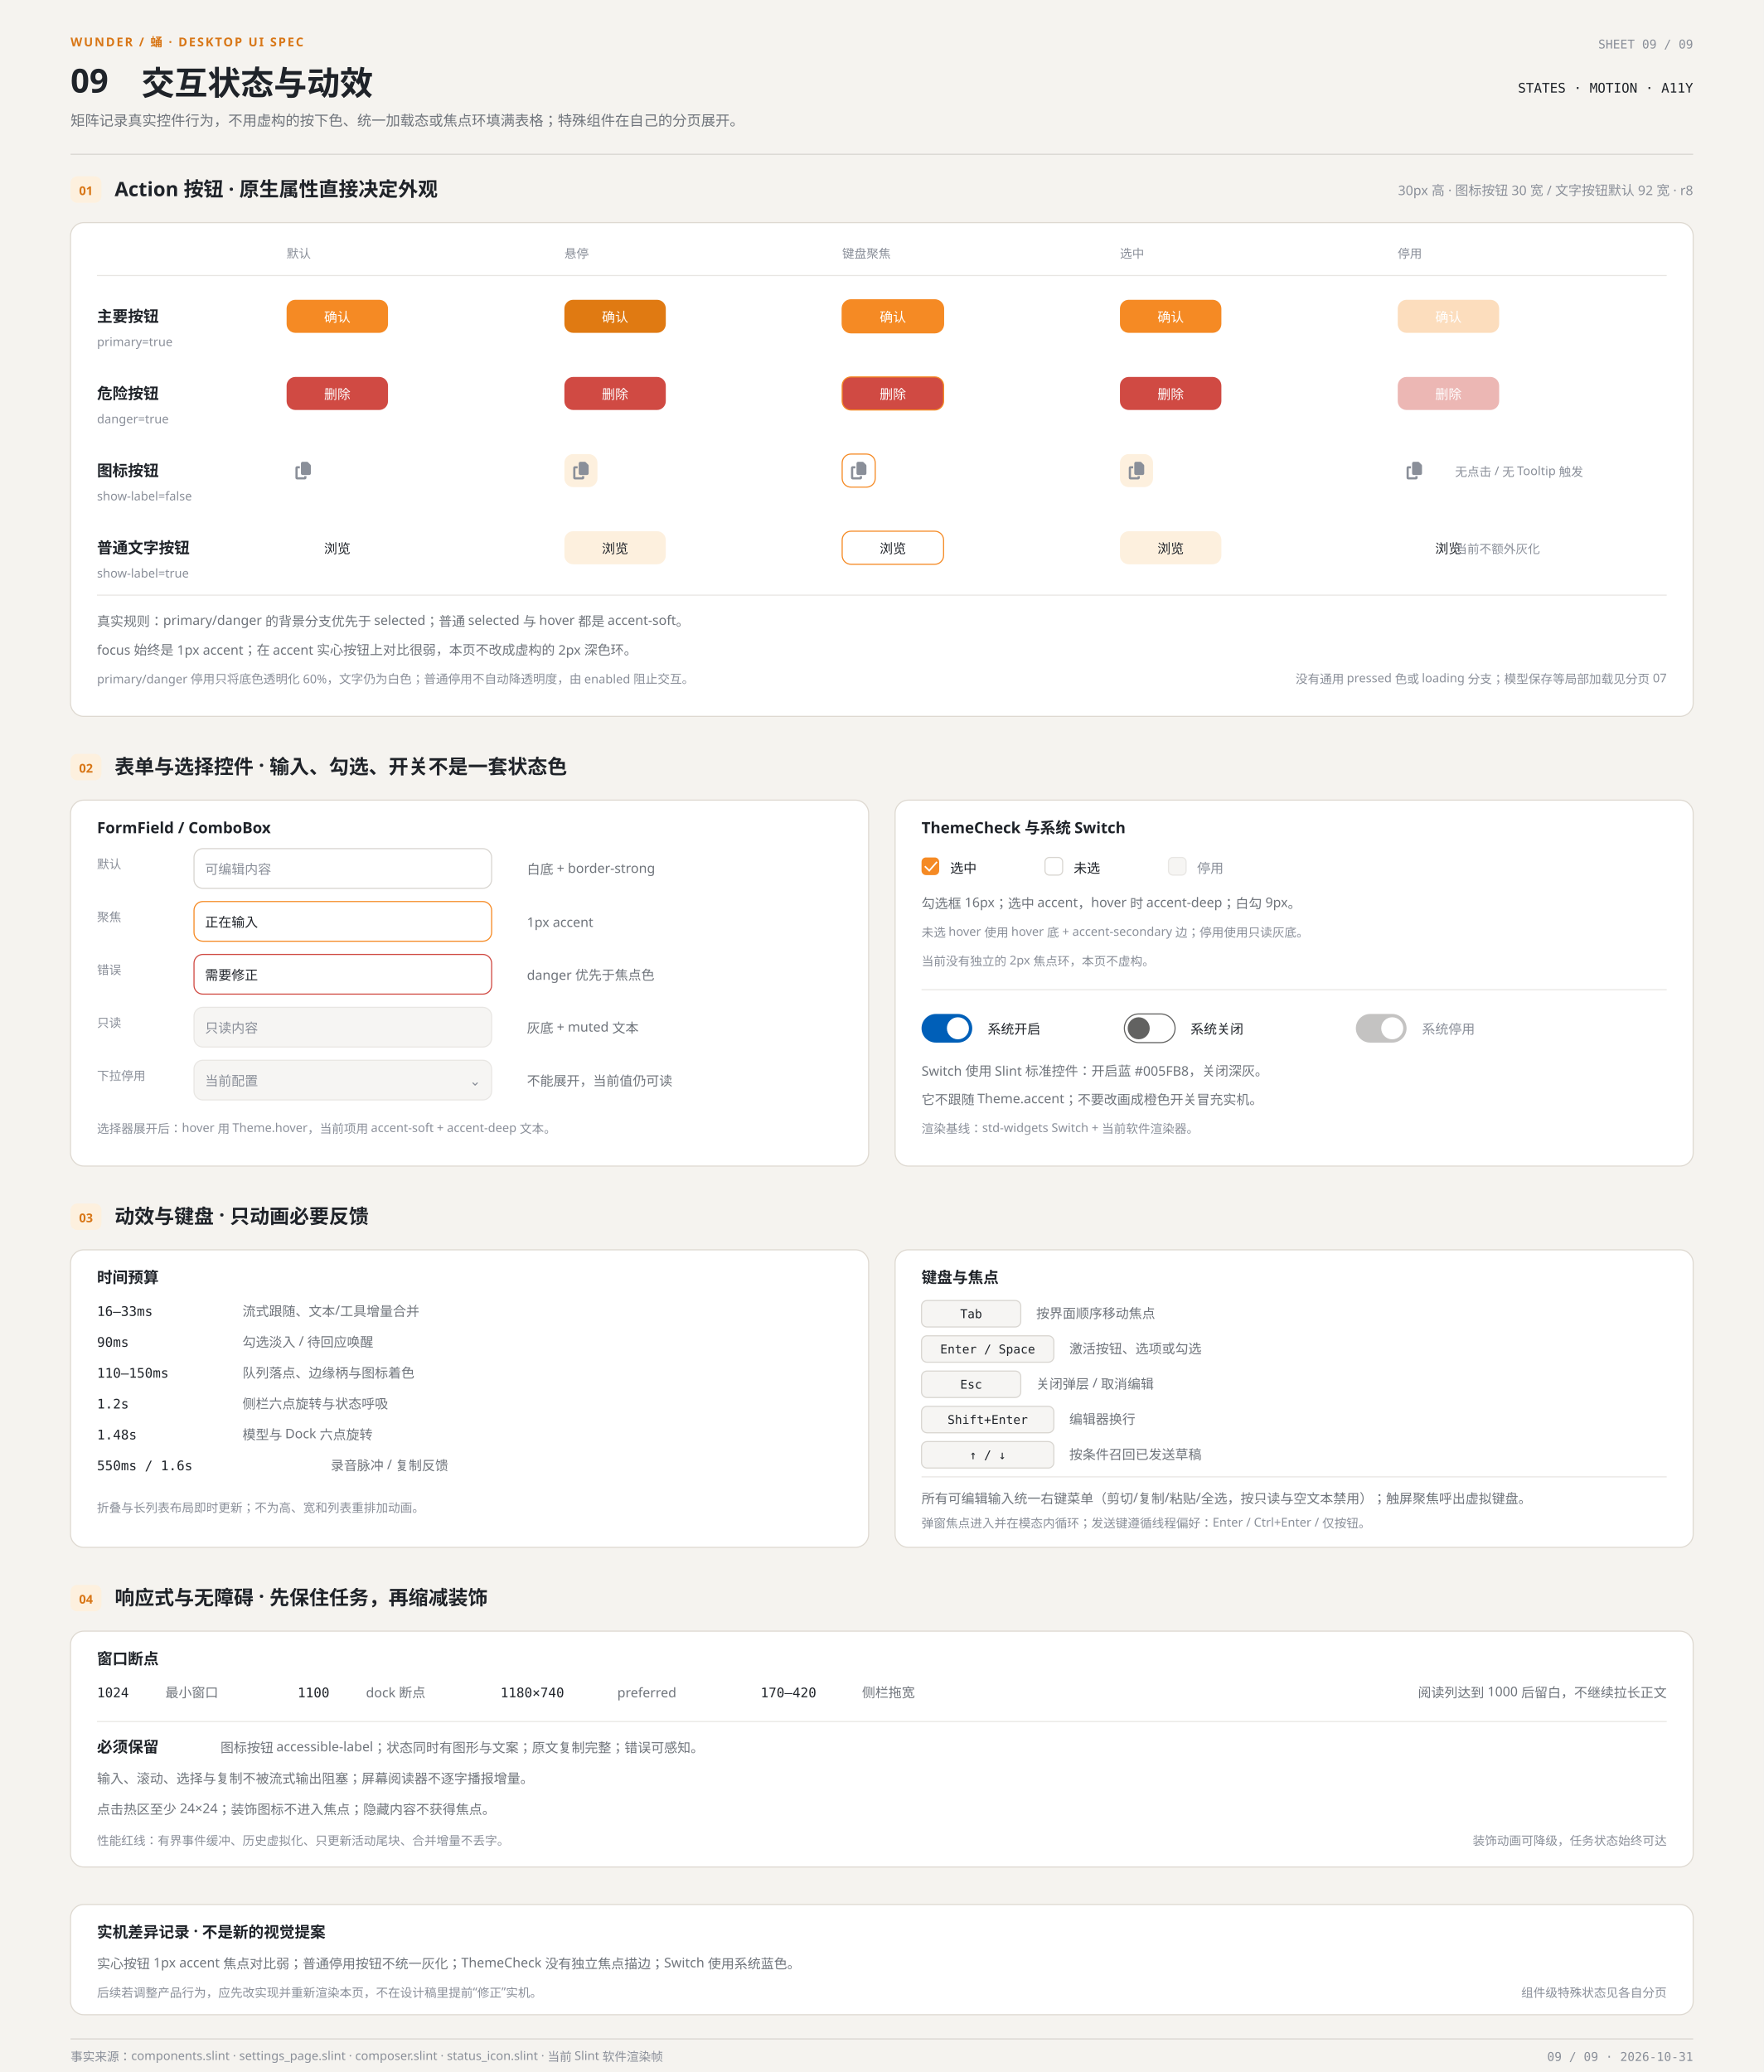
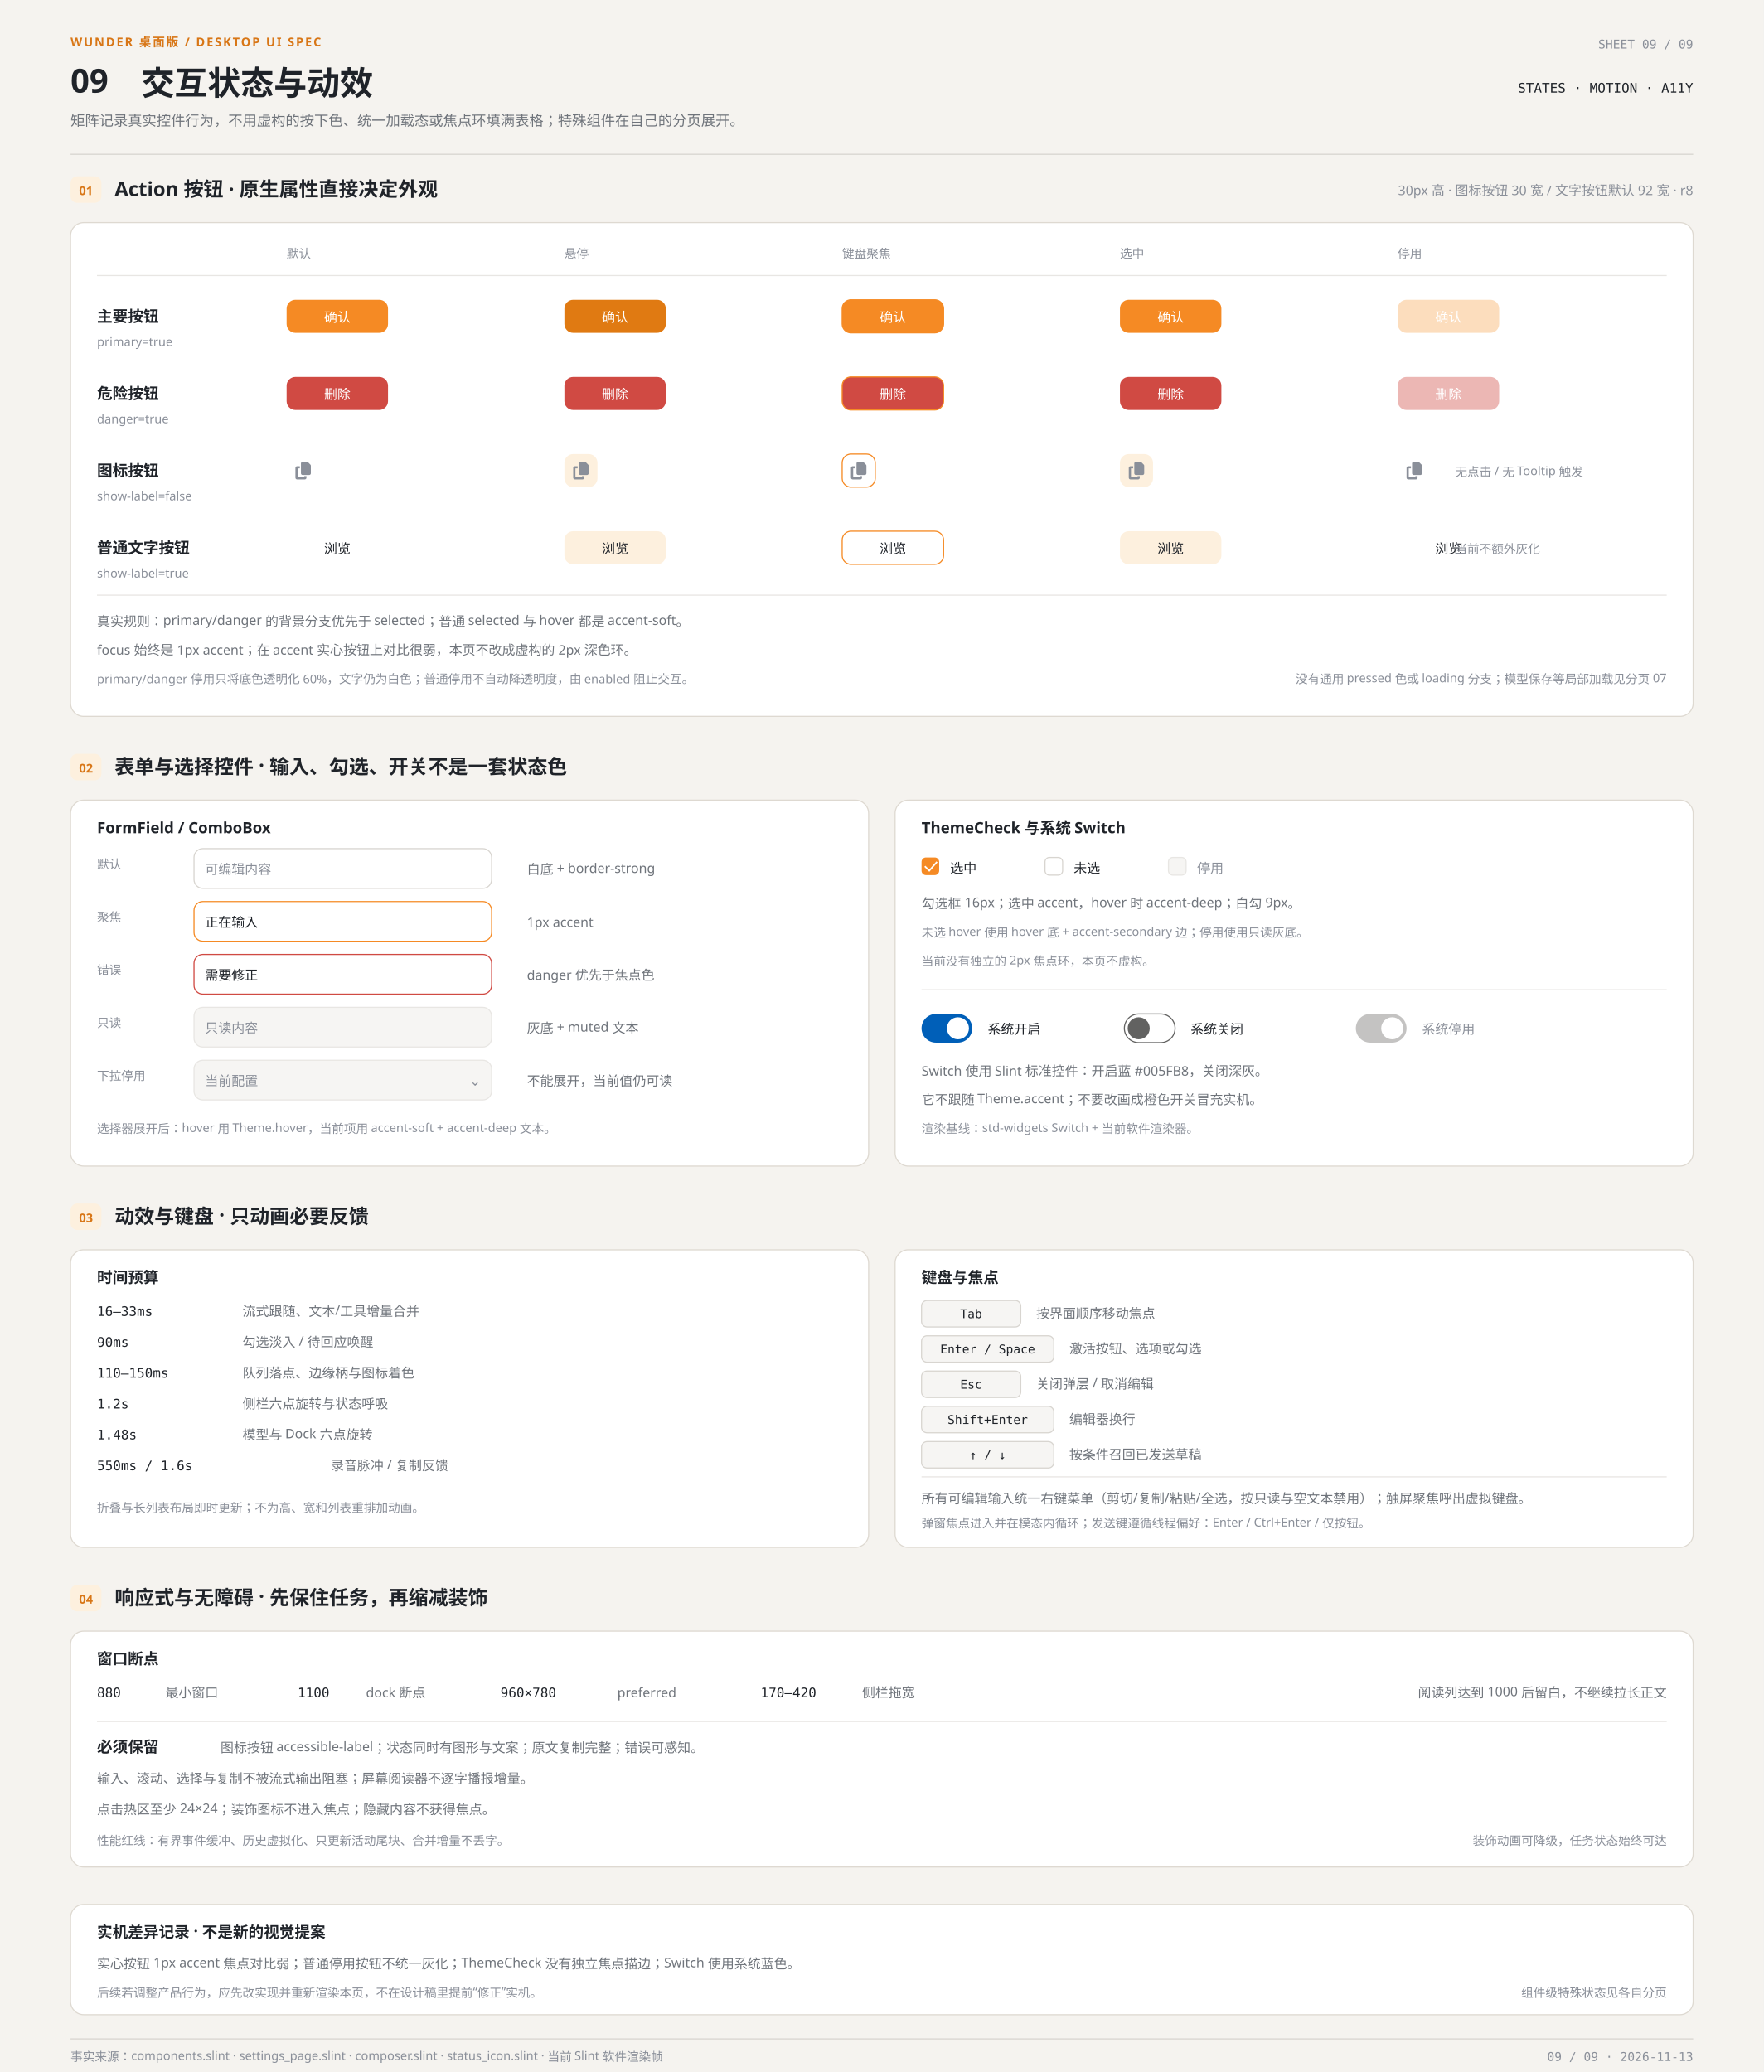
- <svg xmlns="http://www.w3.org/2000/svg" width="1600" height="1880" viewBox="0 0 1600 1880" role="img" aria-label="蛹 桌面端真实交互状态与动效规范">
+ <svg xmlns="http://www.w3.org/2000/svg" width="1600" height="1880" viewBox="0 0 1600 1880" role="img" aria-label="wunder 桌面版 桌面端真实交互状态与动效规范">
  <defs>
    <symbol id="a-copy" viewBox="0 0 448 512">
      <path fill="currentColor" transform="translate(0 448) scale(1 -1)" d="M208 448H332Q352 448 366 434L434 366Q448 352 448 332V112Q447 92 434 78Q420 65 400 64H208Q188 65 174 78Q161 92 160 112V400Q161 420 174 434Q188 447 208 448ZM48 320H128V256H64V0H256V32H320V-16Q319-36 306-50Q292-63 272-64H48Q28-63 14-50Q1-36 0-16V272Q1 292 14 306Q28 319 48 320Z" />
    </symbol>
  </defs>
  <style>svg{font-family:'Microsoft YaHei UI','Microsoft YaHei','PingFang SC','Noto Sans SC',sans-serif;fill:#1F2329}.mono{font-family:Consolas,monospace}.h1{font-size:30px;font-weight:700}.sub{font-size:13px;fill:#6F747B}.kicker{font-size:11px;font-weight:700;letter-spacing:1.4px;fill:#D87616}.sect{font-size:18px;font-weight:700}.sect-note{font-size:12px;fill:#8A8F99}.card{fill:#FFF;stroke:#DED9D1}.card-t{font-size:14px;font-weight:700}.note{font-size:12px;fill:#6F747B}.tiny{font-size:11px;fill:#8A8F99}.chip{font-size:11px;font-weight:700;fill:#D87616}.ui14{font-size:14px}.ui13{font-size:13px}.ui12{font-size:12px}.ui11{font-size:11px}.muted{fill:#8A8F99}.secondary{fill:#3D3D3D}</style>
  <rect width="1600" height="1880" fill="#F5F3EF" />
  <g id="header">
-     <text x="64" y="42" class="kicker">WUNDER / 蛹 · DESKTOP UI SPEC</text>
+     <text x="64" y="42" class="kicker">WUNDER 桌面版 / DESKTOP UI SPEC</text>
    <text x="64" y="84" class="h1">09　交互状态与动效</text>
    <text x="64" y="114" class="sub">矩阵记录真实控件行为，不用虚构的按下色、统一加载态或焦点环填满表格；特殊组件在自己的分页展开。</text>
    <text x="1536" y="44" text-anchor="end" class="mono tiny">SHEET 09 / 09</text>
    <text x="1536" y="84" text-anchor="end" class="mono ui12">STATES · MOTION · A11Y</text>
    <line x1="64" y1="140" x2="1536" y2="140" stroke="#D8D5D0" />
  </g>
  <g id="action-matrix">
    <rect x="64" y="160" width="28" height="24" rx="6" fill="#FDF0DE" />
    <text x="78" y="177" text-anchor="middle" class="chip">01</text>
    <text x="104" y="178" class="sect">Action 按钮 · 原生属性直接决定外观</text>
    <text x="1536" y="177" text-anchor="end" class="sect-note">30px 高 · 图标按钮 30 宽 / 文字按钮默认 92 宽 · r8</text>
    <rect x="64" y="202" width="1472" height="448" rx="12" class="card" />
    <text x="260" y="234" class="tiny">默认</text>
    <text x="512" y="234" class="tiny">悬停</text>
    <text x="764" y="234" class="tiny">键盘聚焦</text>
    <text x="1016" y="234" class="tiny">选中</text>
    <text x="1268" y="234" class="tiny">停用</text>
    <line x1="88" y1="250" x2="1512" y2="250" stroke="#E8E6E3" />
    <text x="88" y="292" class="card-t">主要按钮</text>
    <text x="88" y="314" class="tiny">primary=true</text>
    <rect x="260" y="272" width="92" height="30" rx="8" fill="#F58A24" />
    <text x="306" y="292" text-anchor="middle" class="ui12" fill="#FFF">确认</text>
    <rect x="512" y="272" width="92" height="30" rx="8" fill="#E07A12" />
    <text x="558" y="292" text-anchor="middle" class="ui12" fill="#FFF">确认</text>
    <rect x="764" y="272" width="92" height="30" rx="8" fill="#F58A24" stroke="#F58A24" />
    <text x="810" y="292" text-anchor="middle" class="ui12" fill="#FFF">确认</text>
    <rect x="1016" y="272" width="92" height="30" rx="8" fill="#F58A24" />
    <text x="1062" y="292" text-anchor="middle" class="ui12" fill="#FFF">确认</text>
    <rect x="1268" y="272" width="92" height="30" rx="8" fill="#FCDDBD" />
    <text x="1314" y="292" text-anchor="middle" class="ui12" fill="#FFF">确认</text>
    <text x="88" y="362" class="card-t">危险按钮</text>
    <text x="88" y="384" class="tiny">danger=true</text>
    <rect x="260" y="342" width="92" height="30" rx="8" fill="#D04A43" />
    <text x="306" y="362" text-anchor="middle" class="ui12" fill="#FFF">删除</text>
    <rect x="512" y="342" width="92" height="30" rx="8" fill="#D04A43" />
    <text x="558" y="362" text-anchor="middle" class="ui12" fill="#FFF">删除</text>
    <rect x="764" y="342" width="92" height="30" rx="8" fill="#D04A43" stroke="#F58A24" />
    <text x="810" y="362" text-anchor="middle" class="ui12" fill="#FFF">删除</text>
    <rect x="1016" y="342" width="92" height="30" rx="8" fill="#D04A43" />
    <text x="1062" y="362" text-anchor="middle" class="ui12" fill="#FFF">删除</text>
    <rect x="1268" y="342" width="92" height="30" rx="8" fill="#ECB7B4" />
    <text x="1314" y="362" text-anchor="middle" class="ui12" fill="#FFF">删除</text>
    <text x="88" y="432" class="card-t">图标按钮</text>
    <text x="88" y="454" class="tiny">show-label=false</text>
    <rect x="260" y="412" width="30" height="30" rx="8" fill="transparent" />
    <use href="#a-copy" x="267" y="419" width="16" height="16" color="#8A8F99" />
    <rect x="512" y="412" width="30" height="30" rx="8" fill="#FDF0DE" />
    <use href="#a-copy" x="519" y="419" width="16" height="16" color="#8A8F99" />
    <rect x="764" y="412" width="30" height="30" rx="8" fill="transparent" stroke="#F58A24" />
    <use href="#a-copy" x="771" y="419" width="16" height="16" color="#8A8F99" />
    <rect x="1016" y="412" width="30" height="30" rx="8" fill="#FDF0DE" />
    <use href="#a-copy" x="1023" y="419" width="16" height="16" color="#8A8F99" />
    <rect x="1268" y="412" width="30" height="30" rx="8" fill="transparent" />
    <use href="#a-copy" x="1275" y="419" width="16" height="16" color="#8A8F99" />
    <text x="1320" y="432" class="tiny">无点击 / 无 Tooltip 触发</text>
    <text x="88" y="502" class="card-t">普通文字按钮</text>
    <text x="88" y="524" class="tiny">show-label=true</text>
    <rect x="260" y="482" width="92" height="30" rx="8" fill="transparent" />
    <text x="306" y="502" text-anchor="middle" class="ui12">浏览</text>
    <rect x="512" y="482" width="92" height="30" rx="8" fill="#FDF0DE" />
    <text x="558" y="502" text-anchor="middle" class="ui12">浏览</text>
    <rect x="764" y="482" width="92" height="30" rx="8" fill="transparent" stroke="#F58A24" />
    <text x="810" y="502" text-anchor="middle" class="ui12">浏览</text>
    <rect x="1016" y="482" width="92" height="30" rx="8" fill="#FDF0DE" />
    <text x="1062" y="502" text-anchor="middle" class="ui12">浏览</text>
    <rect x="1268" y="482" width="92" height="30" rx="8" fill="transparent" />
    <text x="1314" y="502" text-anchor="middle" class="ui12">浏览</text>
    <text x="1320" y="502" class="tiny">当前不额外灰化</text>
    <line x1="88" y1="540" x2="1512" y2="540" stroke="#E8E6E3" />
    <text x="88" y="568" class="note">真实规则：primary/danger 的背景分支优先于 selected；普通 selected 与 hover 都是 accent-soft。</text>
    <text x="88" y="594" class="note">focus 始终是 1px accent；在 accent 实心按钮上对比很弱，本页不改成虚构的 2px 深色环。</text>
    <text x="88" y="620" class="tiny">primary/danger 停用只将底色透明化 60%，文字仍为白色；普通停用不自动降透明度，由 enabled 阻止交互。</text>
    <text x="1512" y="620" text-anchor="end" class="tiny">没有通用 pressed 色或 loading 分支；模型保存等局部加载见分页 07</text>
  </g>
  <g id="form-matrix">
    <rect x="64" y="684" width="28" height="24" rx="6" fill="#FDF0DE" />
    <text x="78" y="701" text-anchor="middle" class="chip">02</text>
    <text x="104" y="702" class="sect">表单与选择控件 · 输入、勾选、开关不是一套状态色</text>
    <rect x="64" y="726" width="724" height="332" rx="12" class="card" />
    <text x="88" y="756" class="card-t">FormField / ComboBox</text>
    <text x="88" y="788" class="tiny">默认</text>
    <rect x="176" y="770" width="270" height="36" rx="8" fill="#FFF" stroke="#D8D5D0" />
    <text x="186" y="793" class="ui12 muted">可编辑内容</text>
    <text x="478" y="793" class="note">白底 + border-strong</text>
    <text x="88" y="836" class="tiny">聚焦</text>
    <rect x="176" y="818" width="270" height="36" rx="8" fill="#FFF" stroke="#F58A24" />
    <text x="186" y="841" class="ui12">正在输入</text>
    <text x="478" y="841" class="note">1px accent</text>
    <text x="88" y="884" class="tiny">错误</text>
    <rect x="176" y="866" width="270" height="36" rx="8" fill="#FFF" stroke="#D04A43" />
    <text x="186" y="889" class="ui12">需要修正</text>
    <text x="478" y="889" class="note" fill="#D04A43">danger 优先于焦点色</text>
    <text x="88" y="932" class="tiny">只读</text>
    <rect x="176" y="914" width="270" height="36" rx="8" fill="#F6F5F3" stroke="#E8E6E3" />
    <text x="186" y="937" class="ui12 muted">只读内容</text>
    <text x="478" y="937" class="note">灰底 + muted 文本</text>
    <text x="88" y="980" class="tiny">下拉停用</text>
    <rect x="176" y="962" width="270" height="36" rx="8" fill="#F6F5F3" stroke="#E8E6E3" />
    <text x="186" y="985" class="ui12 muted">当前配置</text>
    <text x="426" y="985" class="ui12 muted">⌄</text>
    <text x="478" y="985" class="note">不能展开，当前值仍可读</text>
    <text x="88" y="1028" class="tiny">选择器展开后：hover 用 Theme.hover，当前项用 accent-soft + accent-deep 文本。</text>
    <rect x="812" y="726" width="724" height="332" rx="12" class="card" />
    <text x="836" y="756" class="card-t">ThemeCheck 与系统 Switch</text>
    <rect x="836" y="778" width="16" height="16" rx="4" fill="#F58A24" />
    <path d="m839 786 4 4 7-8" fill="none" stroke="#FFF" stroke-width="1.4" />
    <text x="862" y="792" class="ui12">选中</text>
    <rect x="948" y="778" width="16" height="16" rx="4" fill="#FFF" stroke="#D8D5D0" />
    <text x="974" y="792" class="ui12">未选</text>
    <rect x="1060" y="778" width="16" height="16" rx="4" fill="#F6F5F3" stroke="#E8E6E3" />
    <text x="1086" y="792" class="ui12 muted">停用</text>
    <text x="836" y="824" class="note">勾选框 16px；选中 accent，hover 时 accent-deep；白勾 9px。</text>
    <text x="836" y="850" class="tiny">未选 hover 使用 hover 底 + accent-secondary 边；停用使用只读灰底。</text>
    <text x="836" y="876" class="tiny">当前没有独立的 2px 焦点环，本页不虚构。</text>
    <line x1="836" y1="898" x2="1512" y2="898" stroke="#E8E6E3" />
    <rect x="836" y="920" width="46" height="26" rx="13" fill="#005FB8" />
    <circle cx="869" cy="933" r="10" fill="#FFF" />
    <text x="896" y="938" class="ui12">系统开启</text>
    <rect x="1020" y="920" width="46" height="26" rx="13" fill="#FFF" stroke="#626261" />
    <circle cx="1033" cy="933" r="10" fill="#626261" />
    <text x="1080" y="938" class="ui12">系统关闭</text>
    <rect x="1230" y="920" width="46" height="26" rx="13" fill="#C4C3C2" />
    <circle cx="1263" cy="933" r="10" fill="#FFF" />
    <text x="1290" y="938" class="ui12 muted">系统停用</text>
    <text x="836" y="976" class="note">Switch 使用 Slint 标准控件：开启蓝 #005FB8，关闭深灰。</text>
    <text x="836" y="1002" class="note">它不跟随 Theme.accent；不要改画成橙色开关冒充实机。</text>
    <text x="836" y="1028" class="tiny">渲染基线：std-widgets Switch + 当前软件渲染器。</text>
  </g>
  <g id="motion-keyboard">
    <rect x="64" y="1092" width="28" height="24" rx="6" fill="#FDF0DE" />
    <text x="78" y="1109" text-anchor="middle" class="chip">03</text>
    <text x="104" y="1110" class="sect">动效与键盘 · 只动画必要反馈</text>
    <rect x="64" y="1134" width="724" height="270" rx="12" class="card" />
    <text x="88" y="1164" class="card-t">时间预算</text>
    <text x="88" y="1194" class="mono ui12">16–33ms</text>
    <text x="220" y="1194" class="note">流式跟随、文本/工具增量合并</text>
    <text x="88" y="1222" class="mono ui12">90ms</text>
    <text x="220" y="1222" class="note">勾选淡入 / 待回应唤醒</text>
    <text x="88" y="1250" class="mono ui12">110–150ms</text>
    <text x="220" y="1250" class="note">队列落点、边缘柄与图标着色</text>
    <text x="88" y="1278" class="mono ui12">1.2s</text>
    <text x="220" y="1278" class="note">侧栏六点旋转与状态呼吸</text>
    <text x="88" y="1306" class="mono ui12">1.48s</text>
    <text x="220" y="1306" class="note">模型与 Dock 六点旋转</text>
    <text x="88" y="1334" class="mono ui12">550ms / 1.6s</text>
    <text x="300" y="1334" class="note">录音脉冲 / 复制反馈</text>
    <text x="88" y="1372" class="tiny">折叠与长列表布局即时更新；不为高、宽和列表重排加动画。</text>
    <rect x="812" y="1134" width="724" height="270" rx="12" class="card" />
    <text x="836" y="1164" class="card-t">键盘与焦点</text>
    <rect x="836" y="1180" width="90" height="24" rx="5" fill="#F6F5F3" stroke="#D8D5D0" />
    <text x="881" y="1196" text-anchor="middle" class="mono ui11">Tab</text>
    <text x="940" y="1196" class="note">按界面顺序移动焦点</text>
    <rect x="836" y="1212" width="120" height="24" rx="5" fill="#F6F5F3" stroke="#D8D5D0" />
    <text x="896" y="1228" text-anchor="middle" class="mono ui11">Enter / Space</text>
    <text x="970" y="1228" class="note">激活按钮、选项或勾选</text>
    <rect x="836" y="1244" width="90" height="24" rx="5" fill="#F6F5F3" stroke="#D8D5D0" />
    <text x="881" y="1260" text-anchor="middle" class="mono ui11">Esc</text>
    <text x="940" y="1260" class="note">关闭弹层 / 取消编辑</text>
    <rect x="836" y="1276" width="120" height="24" rx="5" fill="#F6F5F3" stroke="#D8D5D0" />
    <text x="896" y="1292" text-anchor="middle" class="mono ui11">Shift+Enter</text>
    <text x="970" y="1292" class="note">编辑器换行</text>
    <rect x="836" y="1308" width="120" height="24" rx="5" fill="#F6F5F3" stroke="#D8D5D0" />
    <text x="896" y="1324" text-anchor="middle" class="mono ui11">↑ / ↓</text>
    <text x="970" y="1324" class="note">按条件召回已发送草稿</text>
    <line x1="836" y1="1340" x2="1512" y2="1340" stroke="#E8E6E3" />
    <text x="836" y="1364" class="note">所有可编辑输入统一右键菜单（剪切/复制/粘贴/全选，按只读与空文本禁用）；触屏聚焦呼出虚拟键盘。</text>
    <text x="836" y="1386" class="tiny">弹窗焦点进入并在模态内循环；发送键遵循线程偏好：Enter / Ctrl+Enter / 仅按钮。</text>
  </g>
  <g id="responsive-a11y">
    <rect x="64" y="1438" width="28" height="24" rx="6" fill="#FDF0DE" />
    <text x="78" y="1455" text-anchor="middle" class="chip">04</text>
    <text x="104" y="1456" class="sect">响应式与无障碍 · 先保住任务，再缩减装饰</text>
    <rect x="64" y="1480" width="1472" height="214" rx="12" class="card" />
    <text x="88" y="1510" class="card-t">窗口断点</text>
-     <text x="88" y="1540" class="mono ui12">1024</text>
+     <text x="88" y="1540" class="mono ui12">880</text>
    <text x="150" y="1540" class="note">最小窗口　</text>
    <text x="270" y="1540" class="mono ui12">1100</text>
    <text x="332" y="1540" class="note">dock 断点　</text>
-     <text x="454" y="1540" class="mono ui12">1180×740</text>
+     <text x="454" y="1540" class="mono ui12">960×780</text>
    <text x="560" y="1540" class="note">preferred　</text>
    <text x="690" y="1540" class="mono ui12">170–420</text>
    <text x="782" y="1540" class="note">侧栏拖宽</text>
    <text x="1512" y="1540" text-anchor="end" class="note">阅读列达到 1000 后留白，不继续拉长正文</text>
    <line x1="88" y1="1562" x2="1512" y2="1562" stroke="#E8E6E3" />
    <text x="88" y="1590" class="card-t">必须保留</text>
    <text x="200" y="1590" class="note">图标按钮 accessible-label；状态同时有图形与文案；原文复制完整；错误可感知。</text>
    <text x="88" y="1618" class="note">输入、滚动、选择与复制不被流式输出阻塞；屏幕阅读器不逐字播报增量。</text>
    <text x="88" y="1646" class="note">点击热区至少 24×24；装饰图标不进入焦点；隐藏内容不获得焦点。</text>
    <text x="88" y="1674" class="tiny">性能红线：有界事件缓冲、历史虚拟化、只更新活动尾块、合并增量不丢字。</text>
    <text x="1512" y="1674" text-anchor="end" class="tiny">装饰动画可降级，任务状态始终可达</text>
  </g>
  <g id="implementation-notes">
    <rect x="64" y="1728" width="1472" height="100" rx="12" class="card" />
    <text x="88" y="1758" class="card-t">实机差异记录 · 不是新的视觉提案</text>
    <text x="88" y="1786" class="note">实心按钮 1px accent 焦点对比弱；普通停用按钮不统一灰化；ThemeCheck 没有独立焦点描边；Switch 使用系统蓝色。</text>
    <text x="88" y="1812" class="tiny">后续若调整产品行为，应先改实现并重新渲染本页，不在设计稿里提前“修正”实机。</text>
    <text x="1512" y="1812" text-anchor="end" class="tiny">组件级特殊状态见各自分页</text>
  </g>
  <g id="footer">
    <line x1="64" y1="1850" x2="1536" y2="1850" stroke="#D8D5D0" />
    <text x="64" y="1870" class="tiny">事实来源：components.slint · settings_page.slint · composer.slint · status_icon.slint · 当前 Slint 软件渲染帧</text>
-     <text x="1536" y="1870" text-anchor="end" class="mono tiny">09 / 09 · 2026-10-31</text>
+     <text x="1536" y="1870" text-anchor="end" class="mono tiny">09 / 09 · 2026-11-13</text>
  </g>
</svg>
